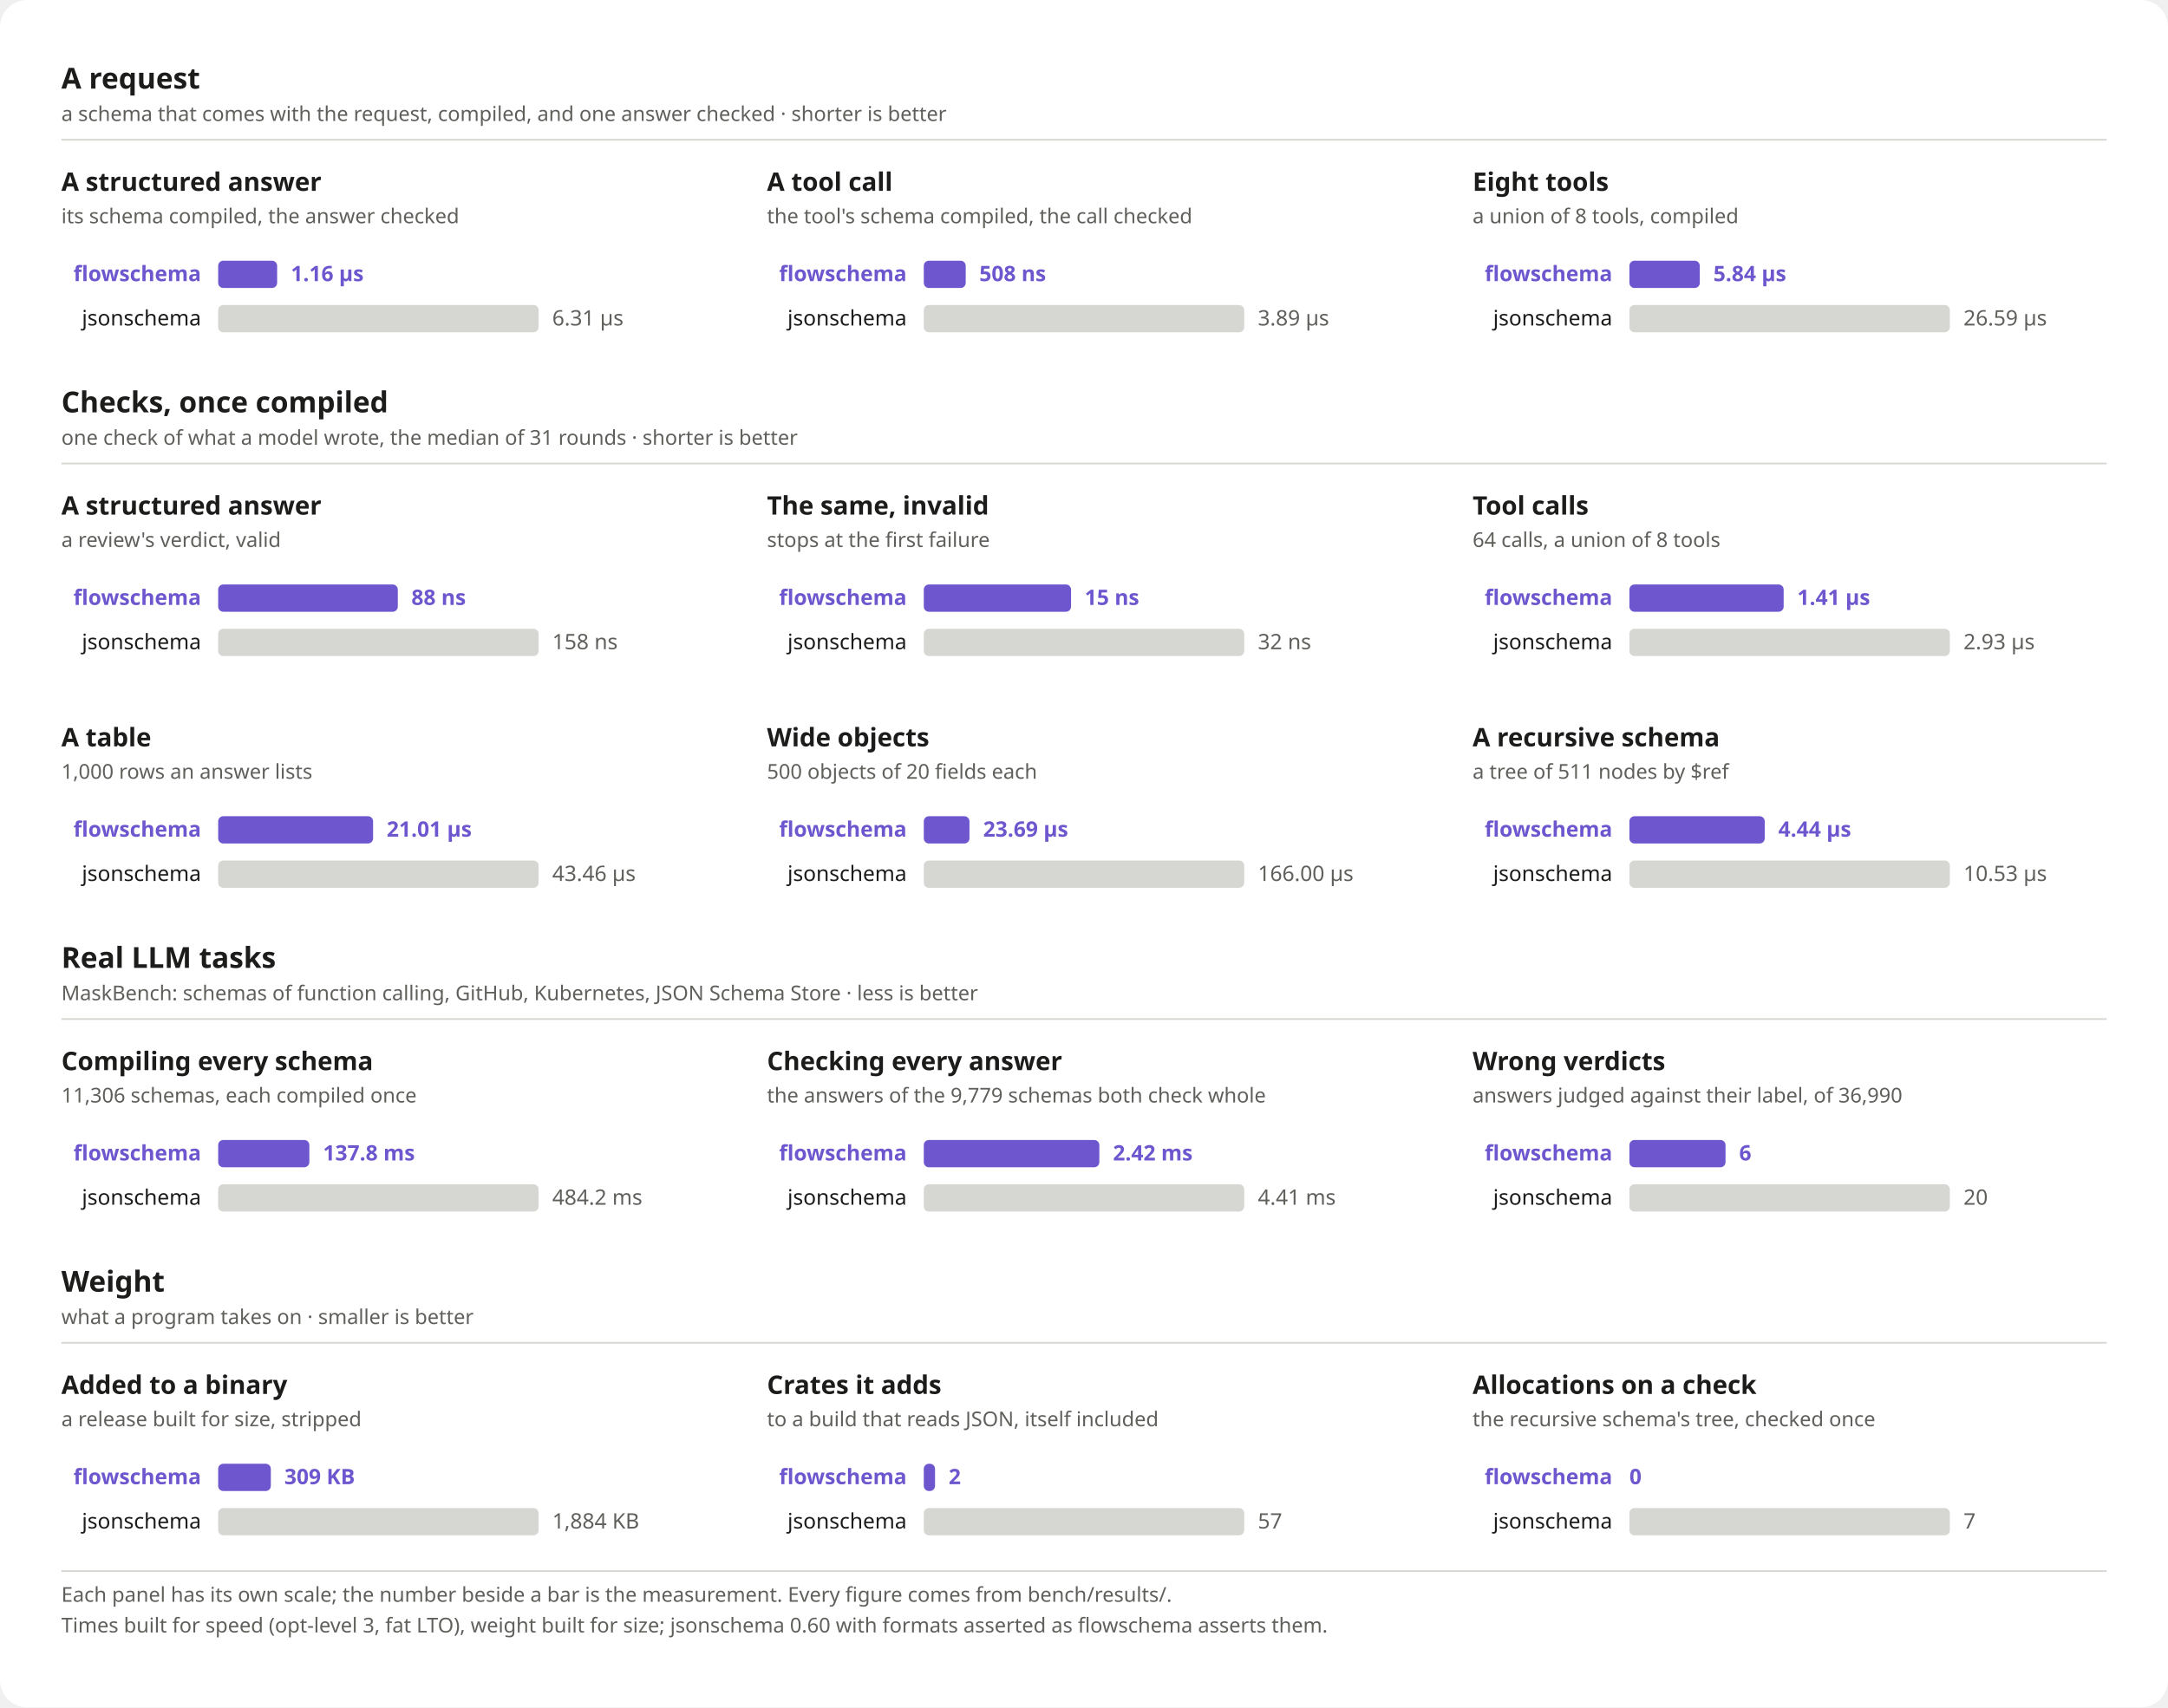
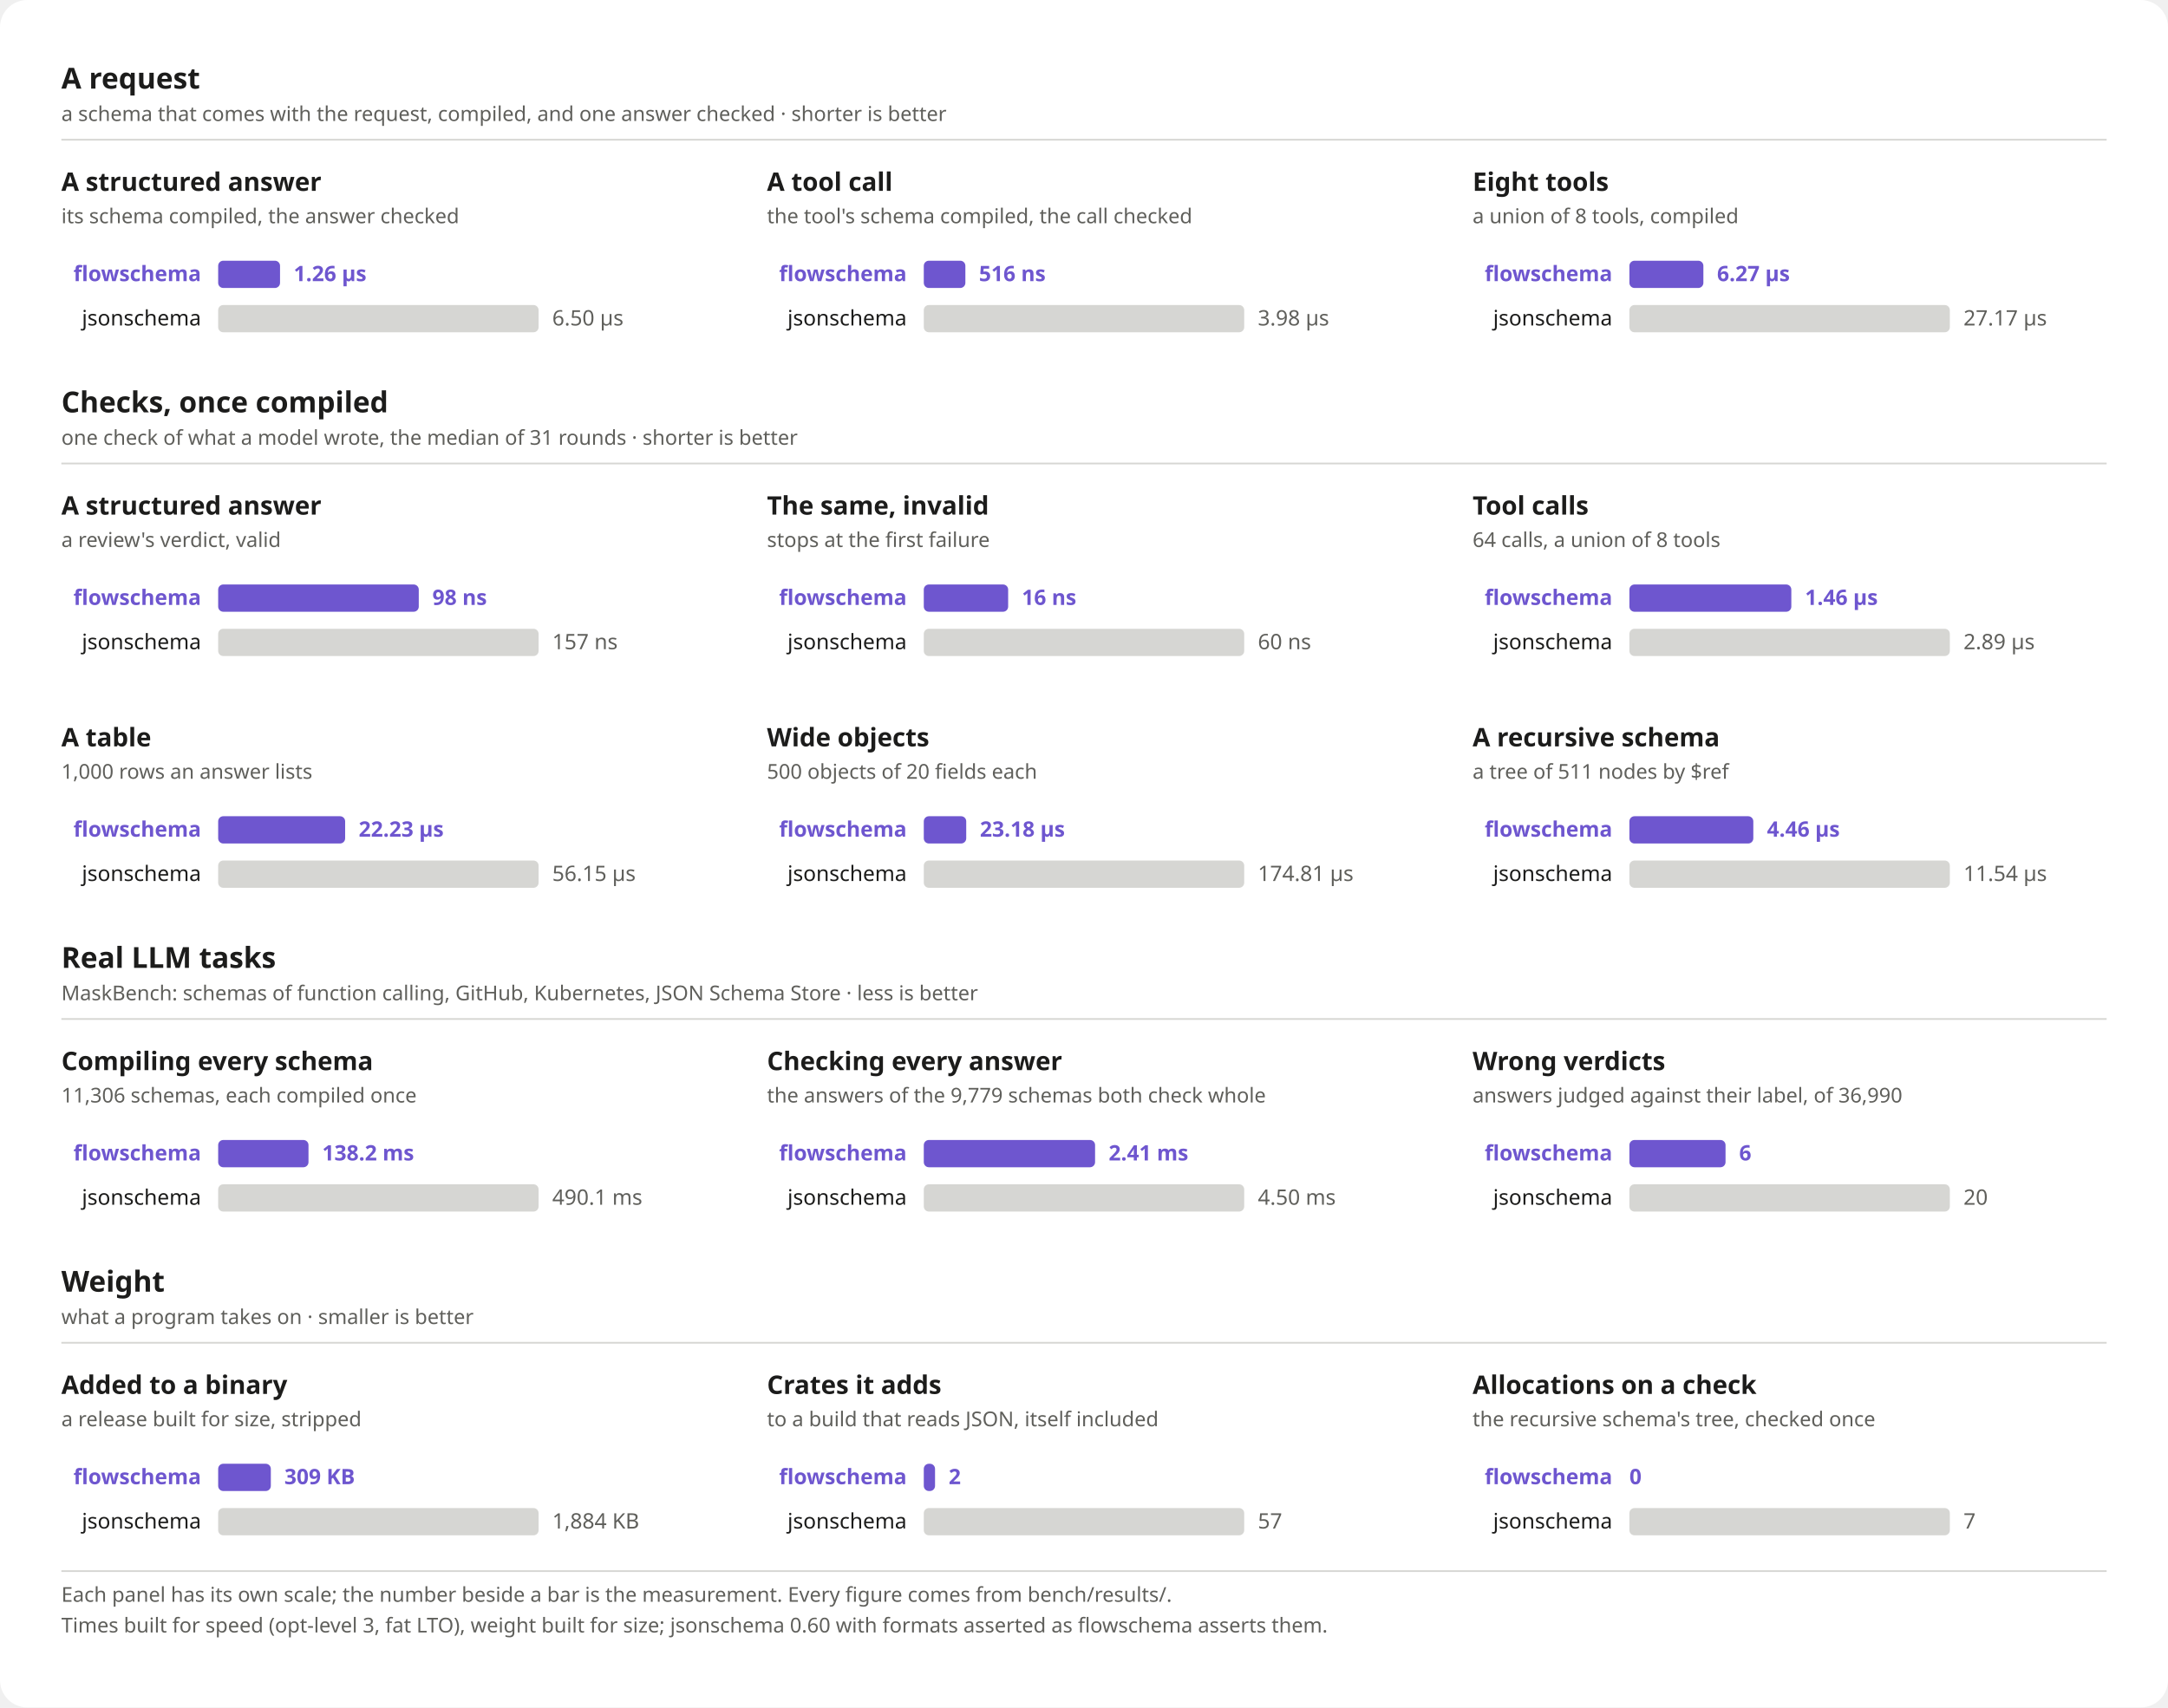
<svg xmlns="http://www.w3.org/2000/svg" width="1272" height="1002" viewBox="0 0 1272 1002">
  <defs>
    <style>
text { font-family: -apple-system, BlinkMacSystemFont, "Segoe UI", "Noto Sans", Helvetica, Arial, sans-serif; fill: #1c1c1b; }
.section { font-size: 17px; font-weight: 700; }
.title { font-size: 15px; font-weight: 600; }
.note { font-size: 12px; fill: #5f5f5b; }
.label, .value { font-size: 12.5px; }
.value { fill: #5f5f5b; font-variant-numeric: tabular-nums; }
.ours { font-size: 12.5px; font-weight: 600; fill: #6e56cf; font-variant-numeric: tabular-nums; }
</style>
  </defs>
  <rect width="1272" height="1002" rx="16" fill="#ffffff" />
  <g transform="translate(36 36)">
    <text x="0" y="16" class="section">A request</text>
    <text x="0" y="35" class="note">a schema that comes with the request, compiled, and one answer checked · shorter is better</text>
    <line x1="0" y1="46" x2="1200" y2="46" stroke="#d6d6d3" />
    <text x="0" y="76" class="title">A structured answer</text>
    <text x="0" y="95" class="note">its schema compiled, the answer checked</text>
    <text x="82" y="129" text-anchor="end" class="ours">flowschema</text>
-     <rect x="92" y="117" width="34.6" height="16" rx="3" fill="#6e56cf" />
-     <text x="134.646" y="129" class="ours">1.16 µs</text>
+     <rect x="92" y="117" width="36.3" height="16" rx="3" fill="#6e56cf" />
+     <text x="136.293" y="129" class="ours">1.26 µs</text>
    <text x="82" y="155" text-anchor="end" class="label">jsonschema</text>
    <rect x="92" y="143" width="188.0" height="16" rx="3" fill="#d6d6d3" />
-     <text x="288" y="155" class="value">6.31 µs</text>
+     <text x="288" y="155" class="value">6.50 µs</text>
    <text x="414" y="76" class="title">A tool call</text>
    <text x="414" y="95" class="note">the tool's schema compiled, the call checked</text>
    <text x="496" y="129" text-anchor="end" class="ours">flowschema</text>
-     <rect x="506" y="117" width="24.6" height="16" rx="3" fill="#6e56cf" />
-     <text x="538.583" y="129" class="ours">508 ns</text>
+     <rect x="506" y="117" width="24.4" height="16" rx="3" fill="#6e56cf" />
+     <text x="538.375" y="129" class="ours">516 ns</text>
    <text x="496" y="155" text-anchor="end" class="label">jsonschema</text>
    <rect x="506" y="143" width="188.0" height="16" rx="3" fill="#d6d6d3" />
-     <text x="702" y="155" class="value">3.89 µs</text>
+     <text x="702" y="155" class="value">3.98 µs</text>
    <text x="828" y="76" class="title">Eight tools</text>
    <text x="828" y="95" class="note">a union of 8 tools, compiled</text>
    <text x="910" y="129" text-anchor="end" class="ours">flowschema</text>
-     <rect x="920" y="117" width="41.3" height="16" rx="3" fill="#6e56cf" />
-     <text x="969.284" y="129" class="ours">5.84 µs</text>
+     <rect x="920" y="117" width="43.4" height="16" rx="3" fill="#6e56cf" />
+     <text x="971.411" y="129" class="ours">6.27 µs</text>
    <text x="910" y="155" text-anchor="end" class="label">jsonschema</text>
    <rect x="920" y="143" width="188.0" height="16" rx="3" fill="#d6d6d3" />
-     <text x="1116" y="155" class="value">26.59 µs</text>
+     <text x="1116" y="155" class="value">27.17 µs</text>
    <text x="0" y="206" class="section">Checks, once compiled</text>
    <text x="0" y="225" class="note">one check of what a model wrote, the median of 31 rounds · shorter is better</text>
    <line x1="0" y1="236" x2="1200" y2="236" stroke="#d6d6d3" />
    <text x="0" y="266" class="title">A structured answer</text>
    <text x="0" y="285" class="note">a review's verdict, valid</text>
    <text x="82" y="319" text-anchor="end" class="ours">flowschema</text>
-     <rect x="92" y="307" width="105.4" height="16" rx="3" fill="#6e56cf" />
-     <text x="205.351" y="319" class="ours">88 ns</text>
+     <rect x="92" y="307" width="117.7" height="16" rx="3" fill="#6e56cf" />
+     <text x="217.686" y="319" class="ours">98 ns</text>
    <text x="82" y="345" text-anchor="end" class="label">jsonschema</text>
    <rect x="92" y="333" width="188.0" height="16" rx="3" fill="#d6d6d3" />
-     <text x="288" y="345" class="value">158 ns</text>
+     <text x="288" y="345" class="value">157 ns</text>
    <text x="414" y="266" class="title">The same, invalid</text>
    <text x="414" y="285" class="note">stops at the first failure</text>
    <text x="496" y="319" text-anchor="end" class="ours">flowschema</text>
-     <rect x="506" y="307" width="86.4" height="16" rx="3" fill="#6e56cf" />
-     <text x="600.398" y="319" class="ours">15 ns</text>
+     <rect x="506" y="307" width="49.5" height="16" rx="3" fill="#6e56cf" />
+     <text x="563.52" y="319" class="ours">16 ns</text>
    <text x="496" y="345" text-anchor="end" class="label">jsonschema</text>
    <rect x="506" y="333" width="188.0" height="16" rx="3" fill="#d6d6d3" />
-     <text x="702" y="345" class="value">32 ns</text>
+     <text x="702" y="345" class="value">60 ns</text>
    <text x="828" y="266" class="title">Tool calls</text>
    <text x="828" y="285" class="note">64 calls, a union of 8 tools</text>
    <text x="910" y="319" text-anchor="end" class="ours">flowschema</text>
-     <rect x="920" y="307" width="90.5" height="16" rx="3" fill="#6e56cf" />
-     <text x="1018.492" y="319" class="ours">1.41 µs</text>
+     <rect x="920" y="307" width="95.0" height="16" rx="3" fill="#6e56cf" />
+     <text x="1023.018" y="319" class="ours">1.46 µs</text>
    <text x="910" y="345" text-anchor="end" class="label">jsonschema</text>
    <rect x="920" y="333" width="188.0" height="16" rx="3" fill="#d6d6d3" />
-     <text x="1116" y="345" class="value">2.93 µs</text>
+     <text x="1116" y="345" class="value">2.89 µs</text>
    <text x="0" y="402" class="title">A table</text>
    <text x="0" y="421" class="note">1,000 rows an answer lists</text>
    <text x="82" y="455" text-anchor="end" class="ours">flowschema</text>
-     <rect x="92" y="443" width="90.9" height="16" rx="3" fill="#6e56cf" />
-     <text x="190.891" y="455" class="ours">21.01 µs</text>
+     <rect x="92" y="443" width="74.5" height="16" rx="3" fill="#6e56cf" />
+     <text x="174.45" y="455" class="ours">22.23 µs</text>
    <text x="82" y="481" text-anchor="end" class="label">jsonschema</text>
    <rect x="92" y="469" width="188.0" height="16" rx="3" fill="#d6d6d3" />
-     <text x="288" y="481" class="value">43.46 µs</text>
+     <text x="288" y="481" class="value">56.15 µs</text>
    <text x="414" y="402" class="title">Wide objects</text>
    <text x="414" y="421" class="note">500 objects of 20 fields each</text>
    <text x="496" y="455" text-anchor="end" class="ours">flowschema</text>
-     <rect x="506" y="443" width="26.8" height="16" rx="3" fill="#6e56cf" />
-     <text x="540.835" y="455" class="ours">23.69 µs</text>
+     <rect x="506" y="443" width="24.9" height="16" rx="3" fill="#6e56cf" />
+     <text x="538.924" y="455" class="ours">23.18 µs</text>
    <text x="496" y="481" text-anchor="end" class="label">jsonschema</text>
    <rect x="506" y="469" width="188.0" height="16" rx="3" fill="#d6d6d3" />
-     <text x="702" y="481" class="value">166.00 µs</text>
+     <text x="702" y="481" class="value">174.81 µs</text>
    <text x="828" y="402" class="title">A recursive schema</text>
    <text x="828" y="421" class="note">a tree of 511 nodes by $ref</text>
    <text x="910" y="455" text-anchor="end" class="ours">flowschema</text>
-     <rect x="920" y="443" width="79.4" height="16" rx="3" fill="#6e56cf" />
-     <text x="1007.368" y="455" class="ours">4.44 µs</text>
+     <rect x="920" y="443" width="72.7" height="16" rx="3" fill="#6e56cf" />
+     <text x="1000.711" y="455" class="ours">4.46 µs</text>
    <text x="910" y="481" text-anchor="end" class="label">jsonschema</text>
    <rect x="920" y="469" width="188.0" height="16" rx="3" fill="#d6d6d3" />
-     <text x="1116" y="481" class="value">10.53 µs</text>
+     <text x="1116" y="481" class="value">11.54 µs</text>
    <text x="0" y="532" class="section">Real LLM tasks</text>
    <text x="0" y="551" class="note">MaskBench: schemas of function calling, GitHub, Kubernetes, JSON Schema Store · less is better</text>
    <line x1="0" y1="562" x2="1200" y2="562" stroke="#d6d6d3" />
    <text x="0" y="592" class="title">Compiling every schema</text>
    <text x="0" y="611" class="note">11,306 schemas, each compiled once</text>
    <text x="82" y="645" text-anchor="end" class="ours">flowschema</text>
-     <rect x="92" y="633" width="53.5" height="16" rx="3" fill="#6e56cf" />
-     <text x="153.512" y="645" class="ours">137.8 ms</text>
+     <rect x="92" y="633" width="53.0" height="16" rx="3" fill="#6e56cf" />
+     <text x="153.023" y="645" class="ours">138.2 ms</text>
    <text x="82" y="671" text-anchor="end" class="label">jsonschema</text>
    <rect x="92" y="659" width="188.0" height="16" rx="3" fill="#d6d6d3" />
-     <text x="288" y="671" class="value">484.2 ms</text>
+     <text x="288" y="671" class="value">490.1 ms</text>
    <text x="414" y="592" class="title">Checking every answer</text>
    <text x="414" y="611" class="note">the answers of the 9,779 schemas both check whole</text>
    <text x="496" y="645" text-anchor="end" class="ours">flowschema</text>
-     <rect x="506" y="633" width="103.0" height="16" rx="3" fill="#6e56cf" />
-     <text x="616.992" y="645" class="ours">2.42 ms</text>
+     <rect x="506" y="633" width="100.5" height="16" rx="3" fill="#6e56cf" />
+     <text x="614.47" y="645" class="ours">2.41 ms</text>
    <text x="496" y="671" text-anchor="end" class="label">jsonschema</text>
    <rect x="506" y="659" width="188.0" height="16" rx="3" fill="#d6d6d3" />
-     <text x="702" y="671" class="value">4.41 ms</text>
+     <text x="702" y="671" class="value">4.50 ms</text>
    <text x="828" y="592" class="title">Wrong verdicts</text>
    <text x="828" y="611" class="note">answers judged against their label, of 36,990</text>
    <text x="910" y="645" text-anchor="end" class="ours">flowschema</text>
    <rect x="920" y="633" width="56.4" height="16" rx="3" fill="#6e56cf" />
    <text x="984.4" y="645" class="ours">6</text>
    <text x="910" y="671" text-anchor="end" class="label">jsonschema</text>
    <rect x="920" y="659" width="188.0" height="16" rx="3" fill="#d6d6d3" />
    <text x="1116" y="671" class="value">20</text>
    <text x="0" y="722" class="section">Weight</text>
    <text x="0" y="741" class="note">what a program takes on · smaller is better</text>
    <line x1="0" y1="752" x2="1200" y2="752" stroke="#d6d6d3" />
    <text x="0" y="782" class="title">Added to a binary</text>
    <text x="0" y="801" class="note">a release built for size, stripped</text>
    <text x="82" y="835" text-anchor="end" class="ours">flowschema</text>
    <rect x="92" y="823" width="30.9" height="16" rx="3" fill="#6e56cf" />
-     <text x="130.854" y="835" class="ours">309 KB</text>
+     <text x="130.856" y="835" class="ours">309 KB</text>
    <text x="82" y="861" text-anchor="end" class="label">jsonschema</text>
    <rect x="92" y="849" width="188.0" height="16" rx="3" fill="#d6d6d3" />
    <text x="288" y="861" class="value">1,884 KB</text>
    <text x="414" y="782" class="title">Crates it adds</text>
    <text x="414" y="801" class="note">to a build that reads JSON, itself included</text>
    <text x="496" y="835" text-anchor="end" class="ours">flowschema</text>
    <rect x="506" y="823" width="6.6" height="16" rx="3" fill="#6e56cf" />
    <text x="520.596" y="835" class="ours">2</text>
    <text x="496" y="861" text-anchor="end" class="label">jsonschema</text>
    <rect x="506" y="849" width="188.0" height="16" rx="3" fill="#d6d6d3" />
    <text x="702" y="861" class="value">57</text>
    <text x="828" y="782" class="title">Allocations on a check</text>
    <text x="828" y="801" class="note">the recursive schema's tree, checked once</text>
    <text x="910" y="835" text-anchor="end" class="ours">flowschema</text>
    <text x="920" y="835" class="ours">0</text>
    <text x="910" y="861" text-anchor="end" class="label">jsonschema</text>
    <rect x="920" y="849" width="188.0" height="16" rx="3" fill="#d6d6d3" />
    <text x="1116" y="861" class="value">7</text>
    <line x1="0" y1="886" x2="1200" y2="886" stroke="#d6d6d3" />
    <text x="0" y="904" class="note">Each panel has its own scale; the number beside a bar is the measurement. Every figure comes from bench/results/.</text>
    <text x="0" y="922" class="note">Times built for speed (opt-level 3, fat LTO), weight built for size; jsonschema 0.60 with formats asserted as flowschema asserts them.</text>
  </g>
</svg>
